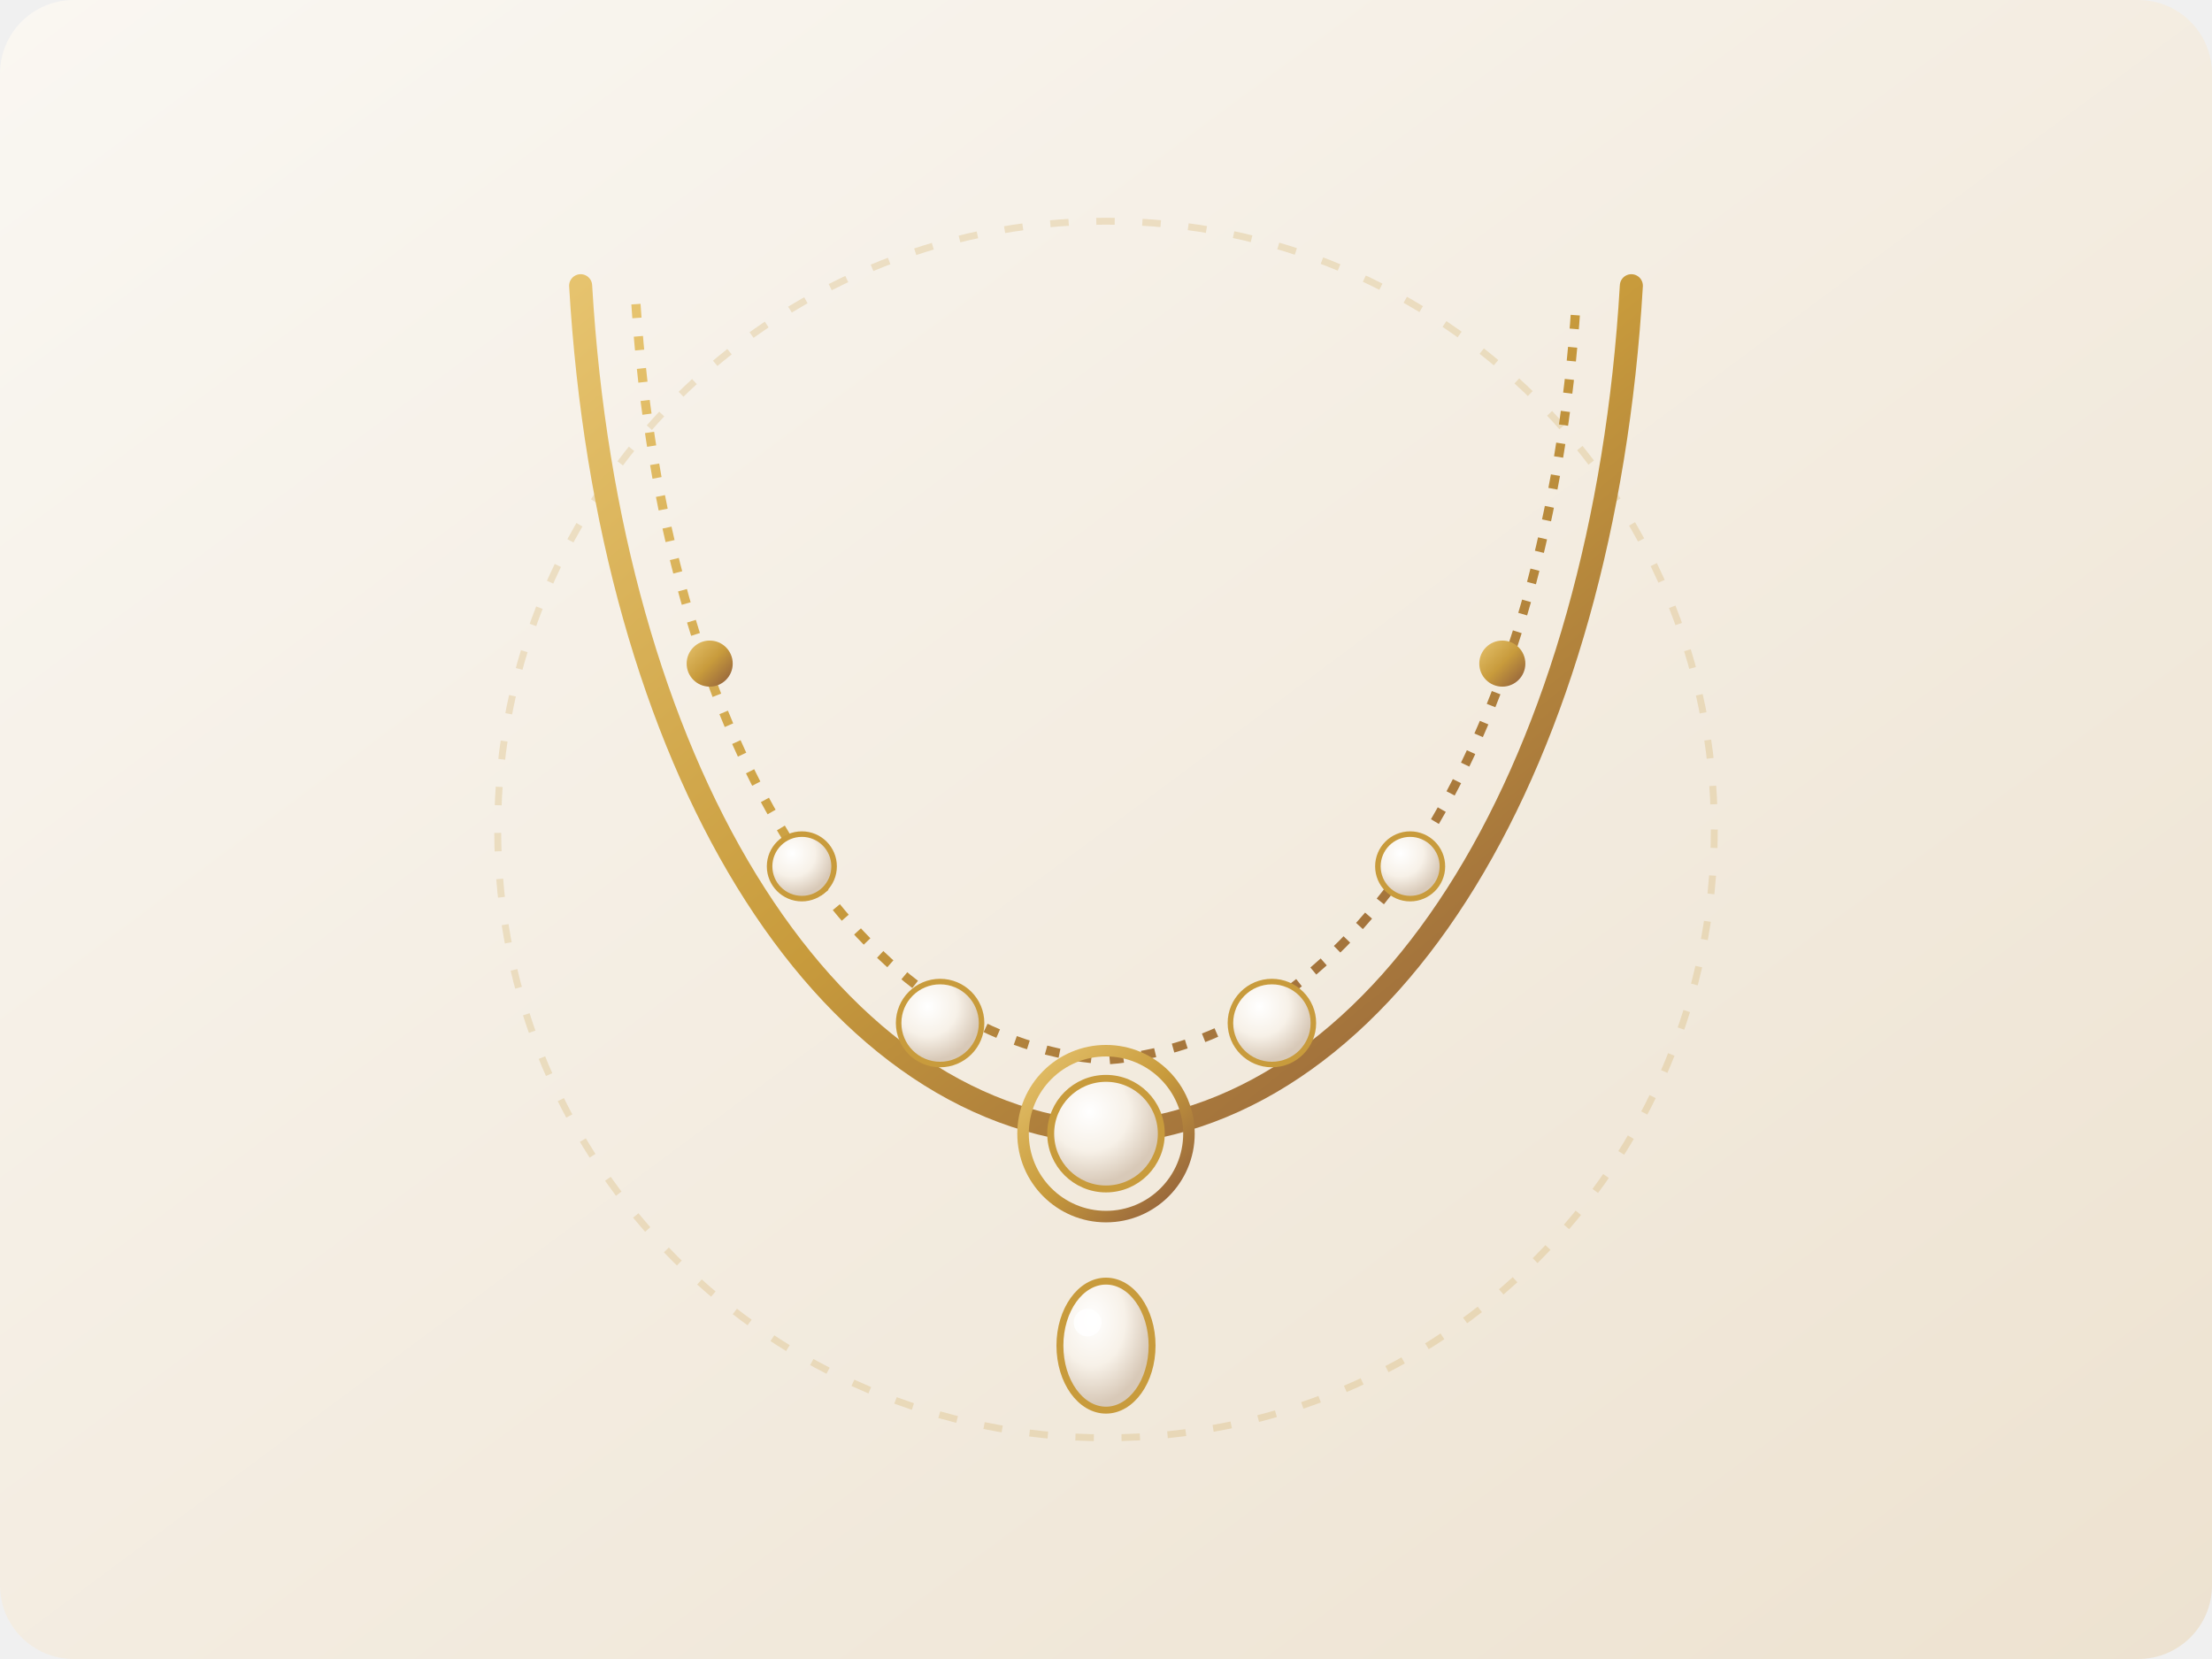
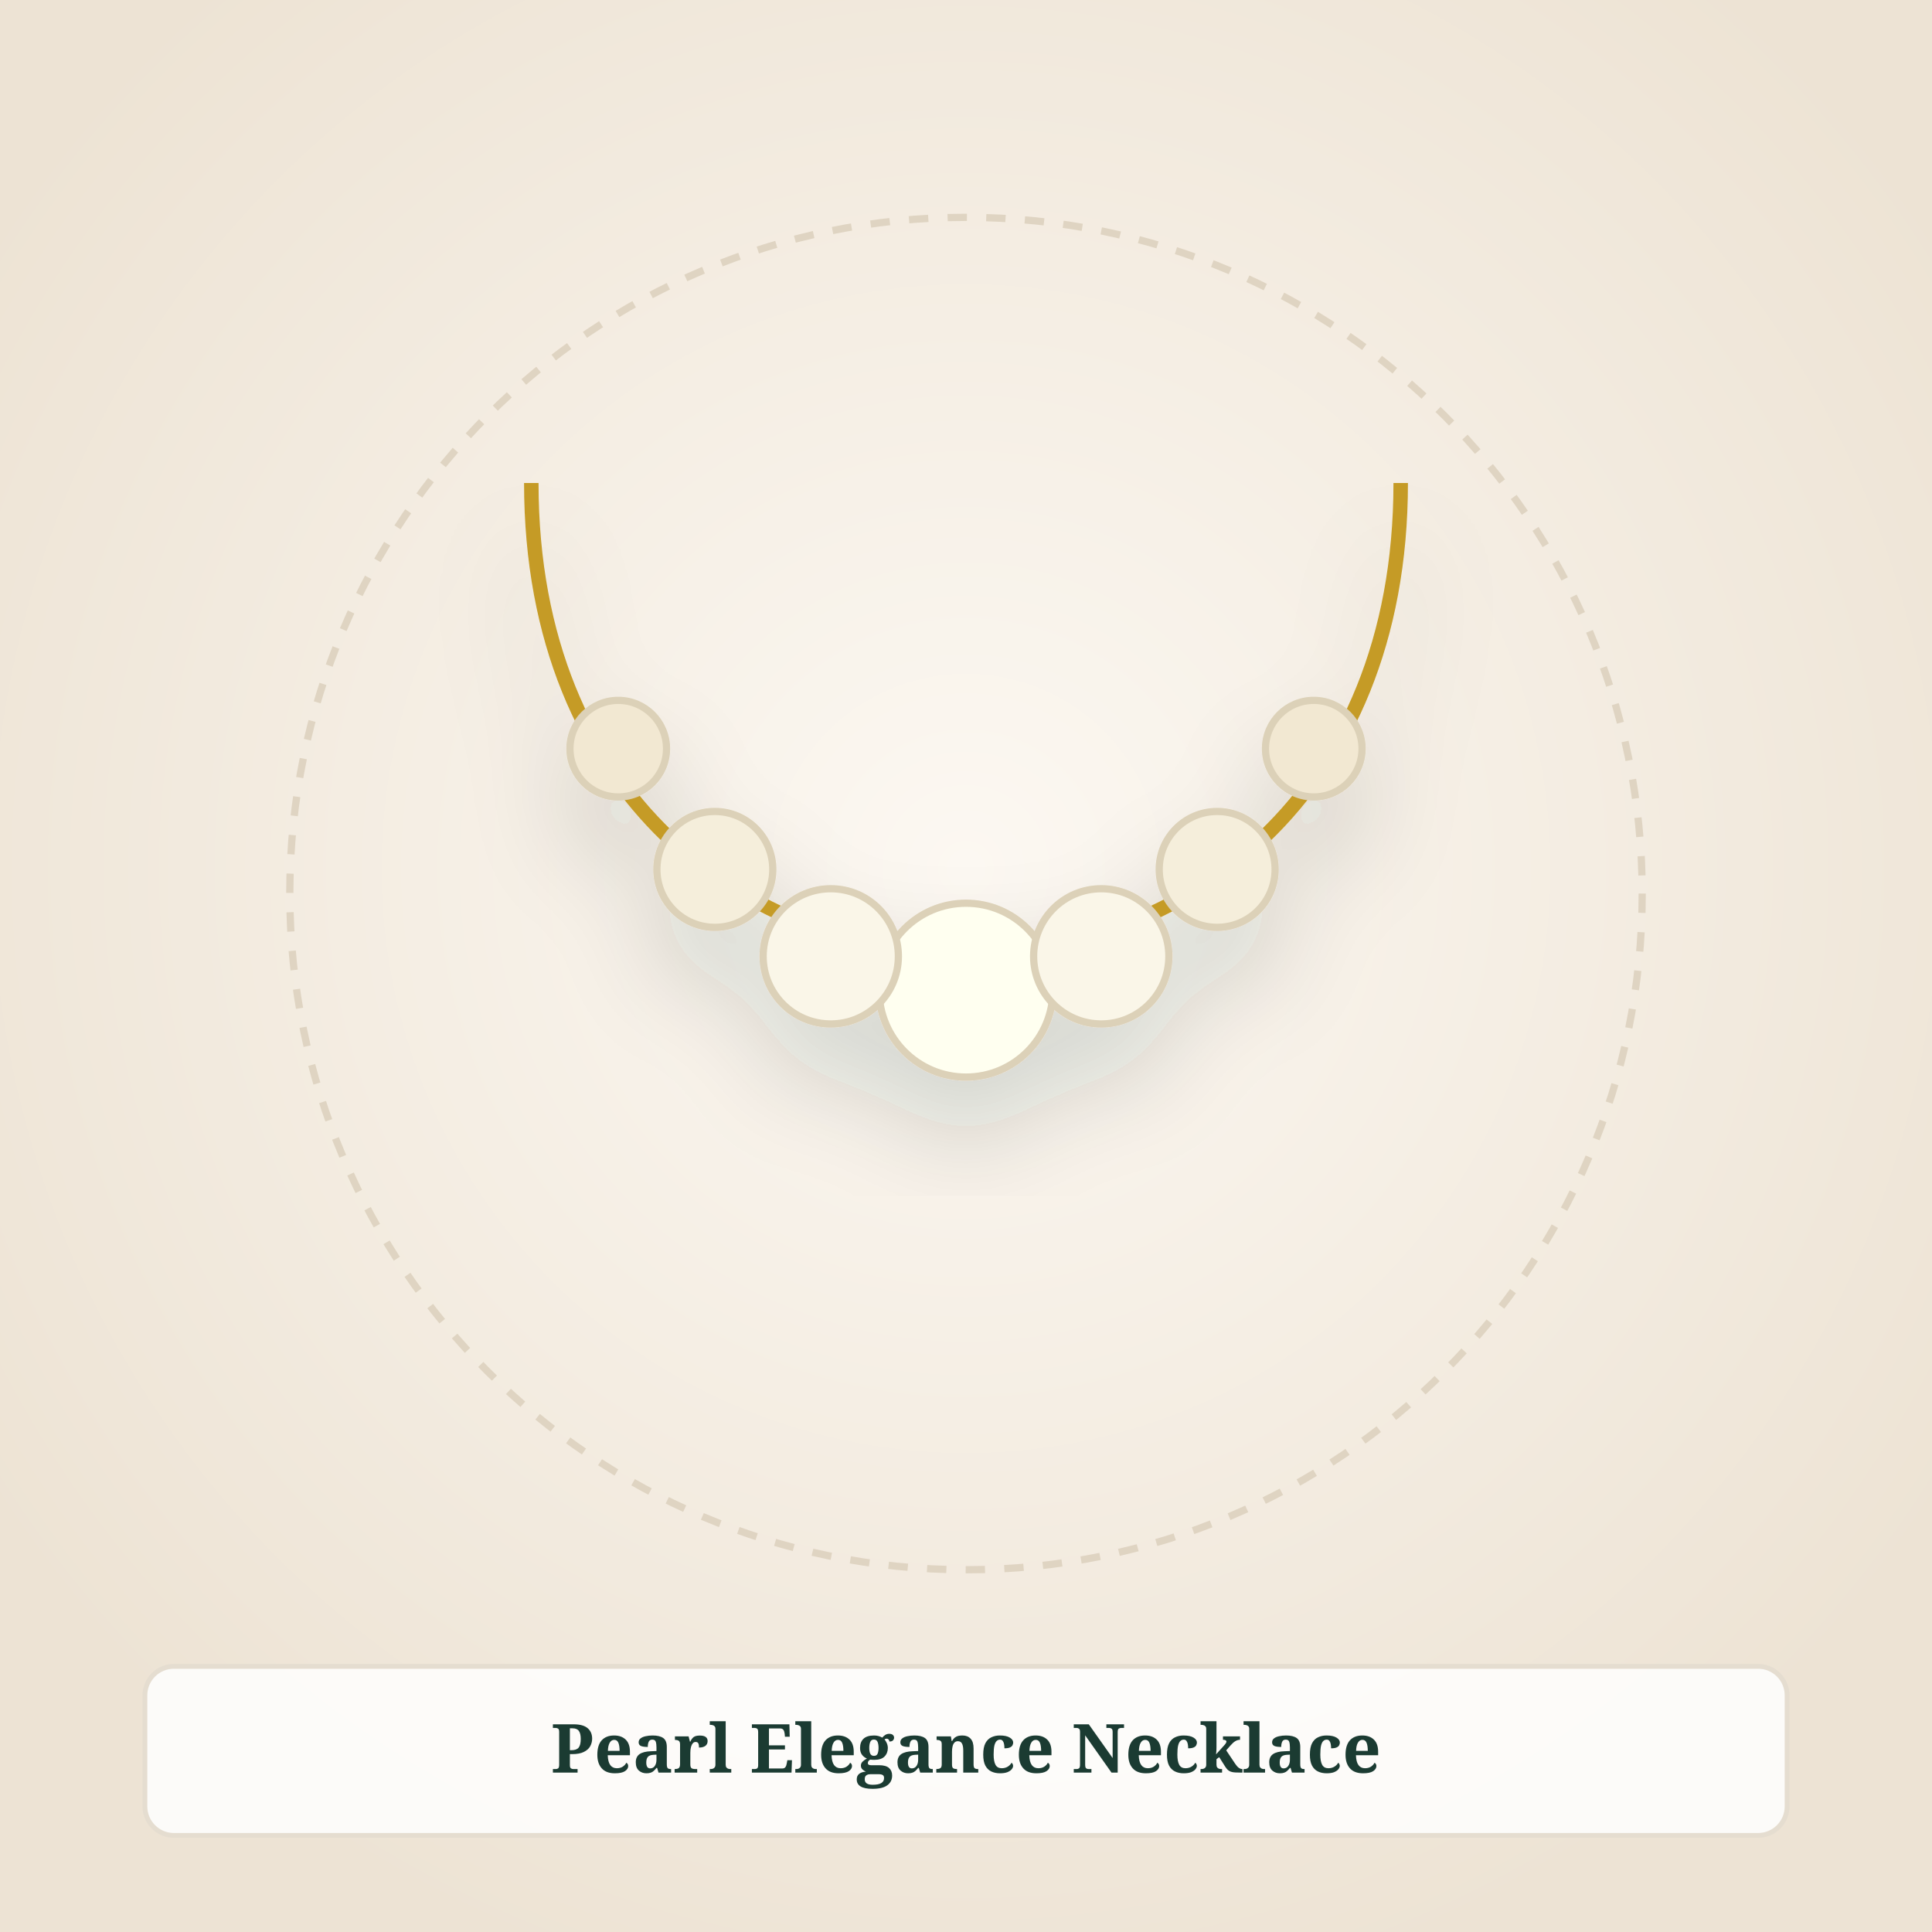
- <svg xmlns="http://www.w3.org/2000/svg" viewBox="0 0 480 360" width="480" height="360" role="img" aria-label="Pearl Elegance Necklace illustration">
+ <svg xmlns="http://www.w3.org/2000/svg" viewBox="0 0 400 400" width="400" height="400">
  <defs>
-     <linearGradient id="bg-grad" x1="0%" y1="0%" x2="100%" y2="100%">
-       <stop offset="0%" stop-color="#FAF7F2" />
-       <stop offset="100%" stop-color="#EDE2D0" />
+     <radialGradient id="bgRad" cx="50%" cy="45%" r="60%">
+       <stop offset="0%" stop-color="#FCF8F2" />
+       <stop offset="100%" stop-color="#EDE3D4" />
+     </radialGradient>
+     <linearGradient id="jewelGrad" x1="0%" y1="0%" x2="100%" y2="100%">
+       <stop offset="0%" stop-color="#FFF9E6" />
+       <stop offset="100%" stop-color="#E0D5BE" />
    </linearGradient>
-     <linearGradient id="gold-grad" x1="0%" y1="0%" x2="100%" y2="100%">
-       <stop offset="0%" stop-color="#E6C36E" />
-       <stop offset="50%" stop-color="#C89B3C" />
-       <stop offset="100%" stop-color="#8C5A3C" />
-     </linearGradient>
-     <radialGradient id="pearl-grad" cx="35%" cy="30%" r="65%">
-       <stop offset="0%" stop-color="#FFFFFF" />
-       <stop offset="55%" stop-color="#F7F1E8" />
-       <stop offset="100%" stop-color="#D8C9B8" />
-     </radialGradient>
+     <filter id="shadow" x="-20%" y="-20%" width="140%" height="140%">
+       <feDropShadow dx="0" dy="12" stdDeviation="10" flood-color="#1B3B32" flood-opacity="0.15" />
+     </filter>
  </defs>
-   <rect width="480" height="360" rx="16" fill="url(#bg-grad)" />
-   <circle cx="240" cy="180" r="132" fill="none" stroke="#C89B3C" stroke-opacity="0.22" stroke-width="1.5" stroke-dasharray="4 6" />
-   <path d="M126 62 C132 165, 178 242, 240 246 C302 242, 348 165, 354 62" fill="none" stroke="url(#gold-grad)" stroke-width="5" stroke-linecap="round" />
-   <path d="M138 66 C144 158, 184 226, 240 230 C296 226, 336 158, 342 66" fill="none" stroke="url(#gold-grad)" stroke-width="2" stroke-dasharray="3 4" />
-   <circle cx="154" cy="144" r="5" fill="url(#gold-grad)" />
-   <circle cx="326" cy="144" r="5" fill="url(#gold-grad)" />
-   <circle cx="174" cy="188" r="7" fill="url(#pearl-grad)" stroke="#C89B3C" stroke-width="1.2" />
-   <circle cx="306" cy="188" r="7" fill="url(#pearl-grad)" stroke="#C89B3C" stroke-width="1.2" />
-   <circle cx="204" cy="222" r="9" fill="url(#pearl-grad)" stroke="#C89B3C" stroke-width="1.2" />
-   <circle cx="276" cy="222" r="9" fill="url(#pearl-grad)" stroke="#C89B3C" stroke-width="1.2" />
-   <circle cx="240" cy="246" r="18" fill="none" stroke="url(#gold-grad)" stroke-width="2.5" />
-   <circle cx="240" cy="246" r="12" fill="url(#pearl-grad)" stroke="#C89B3C" stroke-width="1.5" />
-   <line x1="240" y1="264" x2="240" y2="278" stroke="url(#gold-grad)" stroke-width="2.5" />
-   <ellipse cx="240" cy="292" rx="10" ry="14" fill="url(#pearl-grad)" stroke="#C89B3C" stroke-width="1.5" />
-   <circle cx="236" cy="287" r="3" fill="#FFFFFF" opacity="0.85" />
+   <rect width="400" height="400" fill="url(#bgRad)" />
+   <circle cx="200" cy="185" r="140" fill="none" stroke="#DFD4C2" stroke-width="1.5" stroke-dasharray="4,4" />
+   <g filter="url(#shadow)">
+     <path d="M110,100 C110,230 290,230 290,100" fill="none" stroke="#C59B27" stroke-width="3" />
+     <circle cx="200" cy="205" r="18" fill="#FFFFF0" stroke="#DCD1B8" stroke-width="1.5" />
+     <circle cx="172" cy="198" r="14" fill="#FAF6E8" stroke="#DCD1B8" stroke-width="1.5" />
+     <circle cx="228" cy="198" r="14" fill="#FAF6E8" stroke="#DCD1B8" stroke-width="1.5" />
+     <circle cx="148" cy="180" r="12" fill="#F5EEDB" stroke="#DCD1B8" stroke-width="1.5" />
+     <circle cx="252" cy="180" r="12" fill="#F5EEDB" stroke="#DCD1B8" stroke-width="1.5" />
+     <circle cx="128" cy="155" r="10" fill="#F2E8D2" stroke="#DCD1B8" stroke-width="1.5" />
+     <circle cx="272" cy="155" r="10" fill="#F2E8D2" stroke="#DCD1B8" stroke-width="1.5" />
+   </g>
+   <rect x="30" y="345" width="340" height="35" rx="6" fill="rgba(255,255,255,0.85)" stroke="#E5DDD0" stroke-width="1" />
+   <text x="200" y="367" font-family="Georgia, serif" font-size="14" font-weight="bold" fill="#1B3B32" text-anchor="middle">Pearl Elegance Necklace</text>
</svg>
